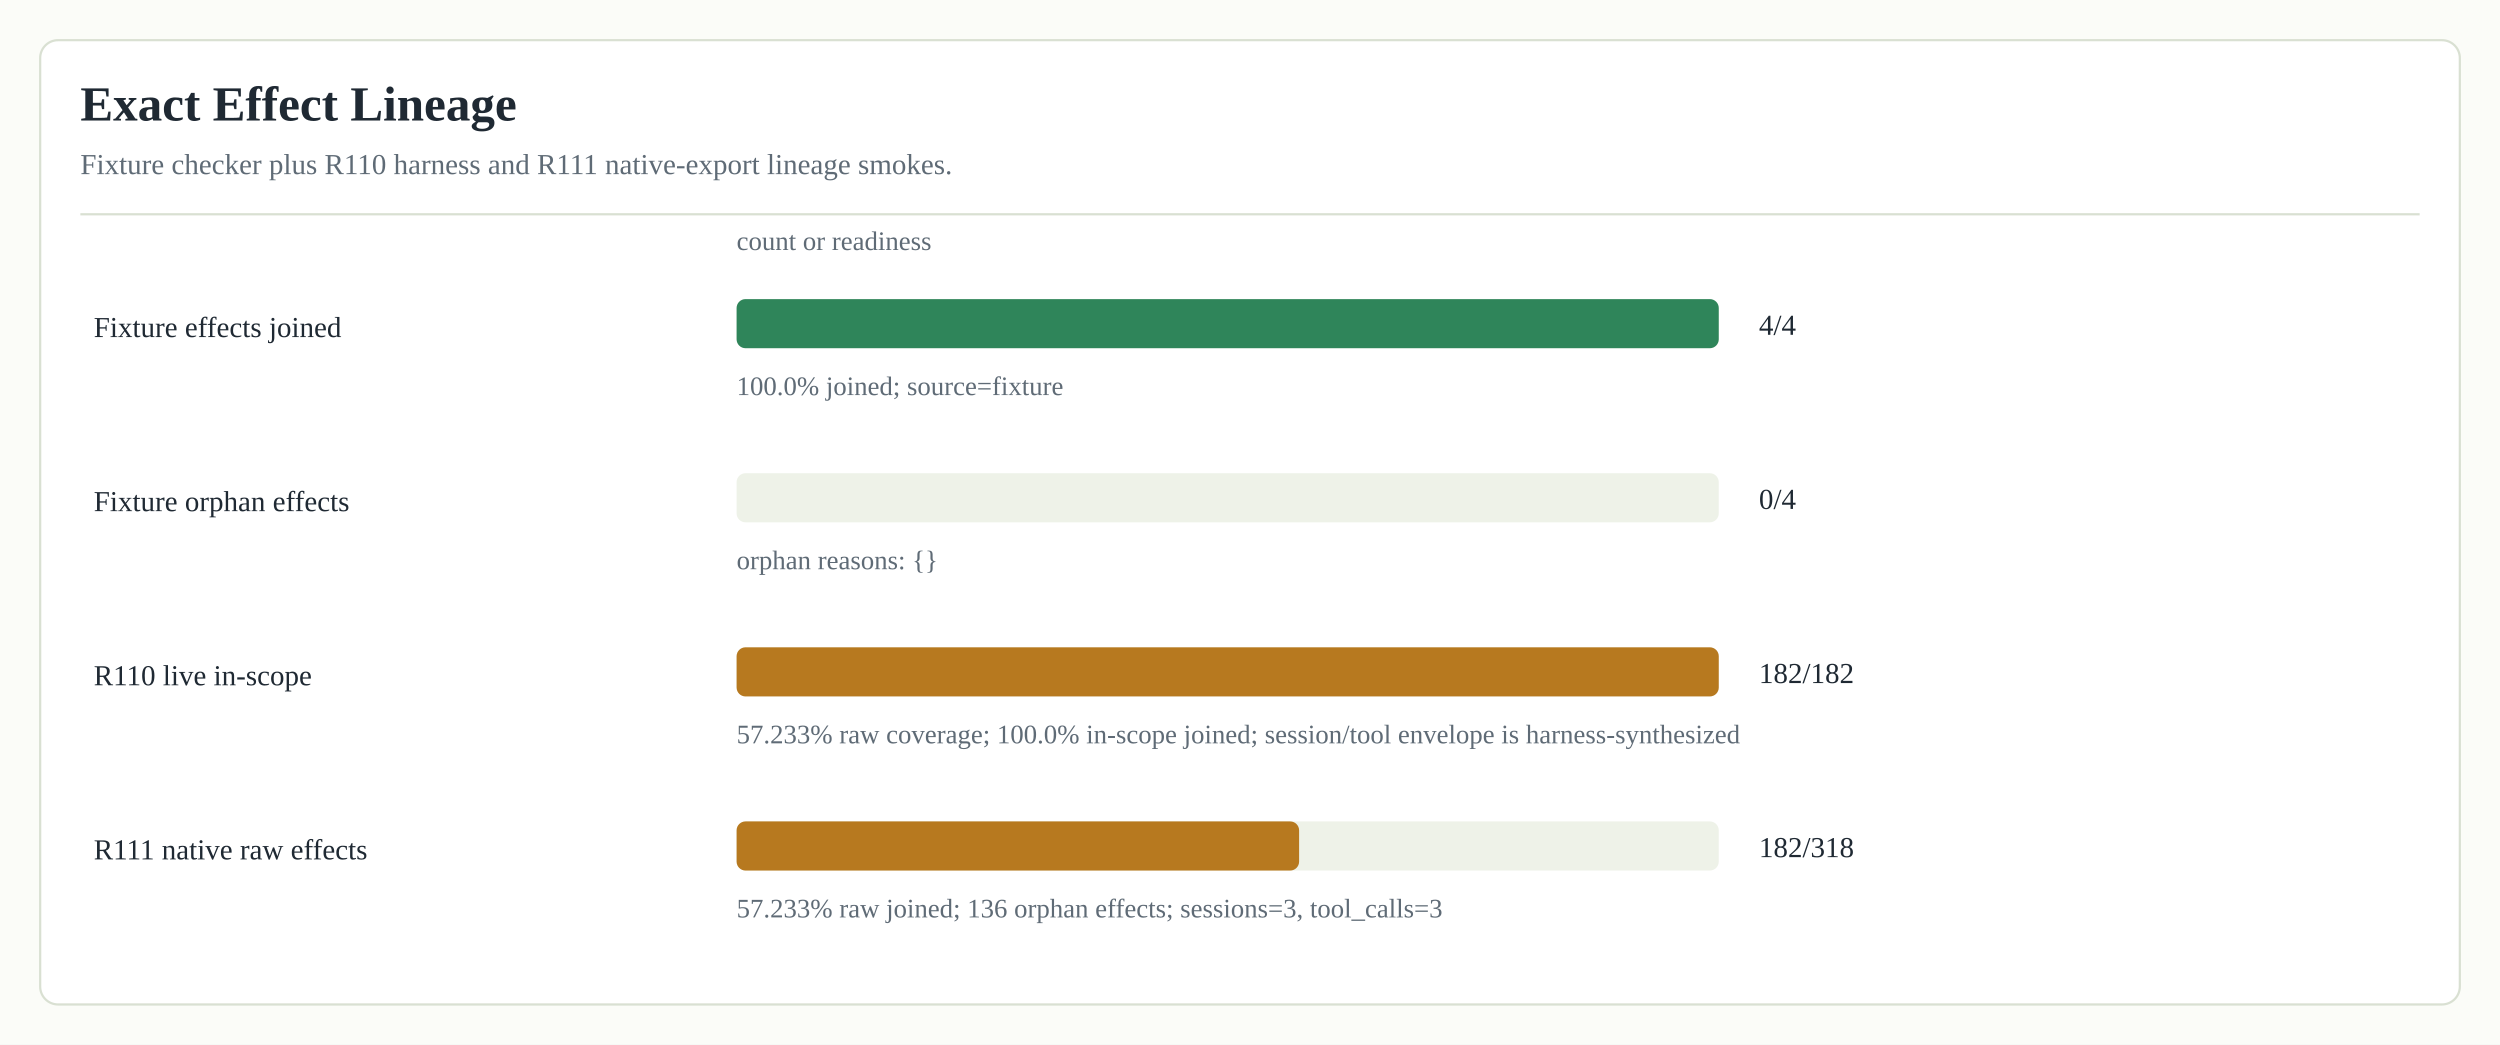
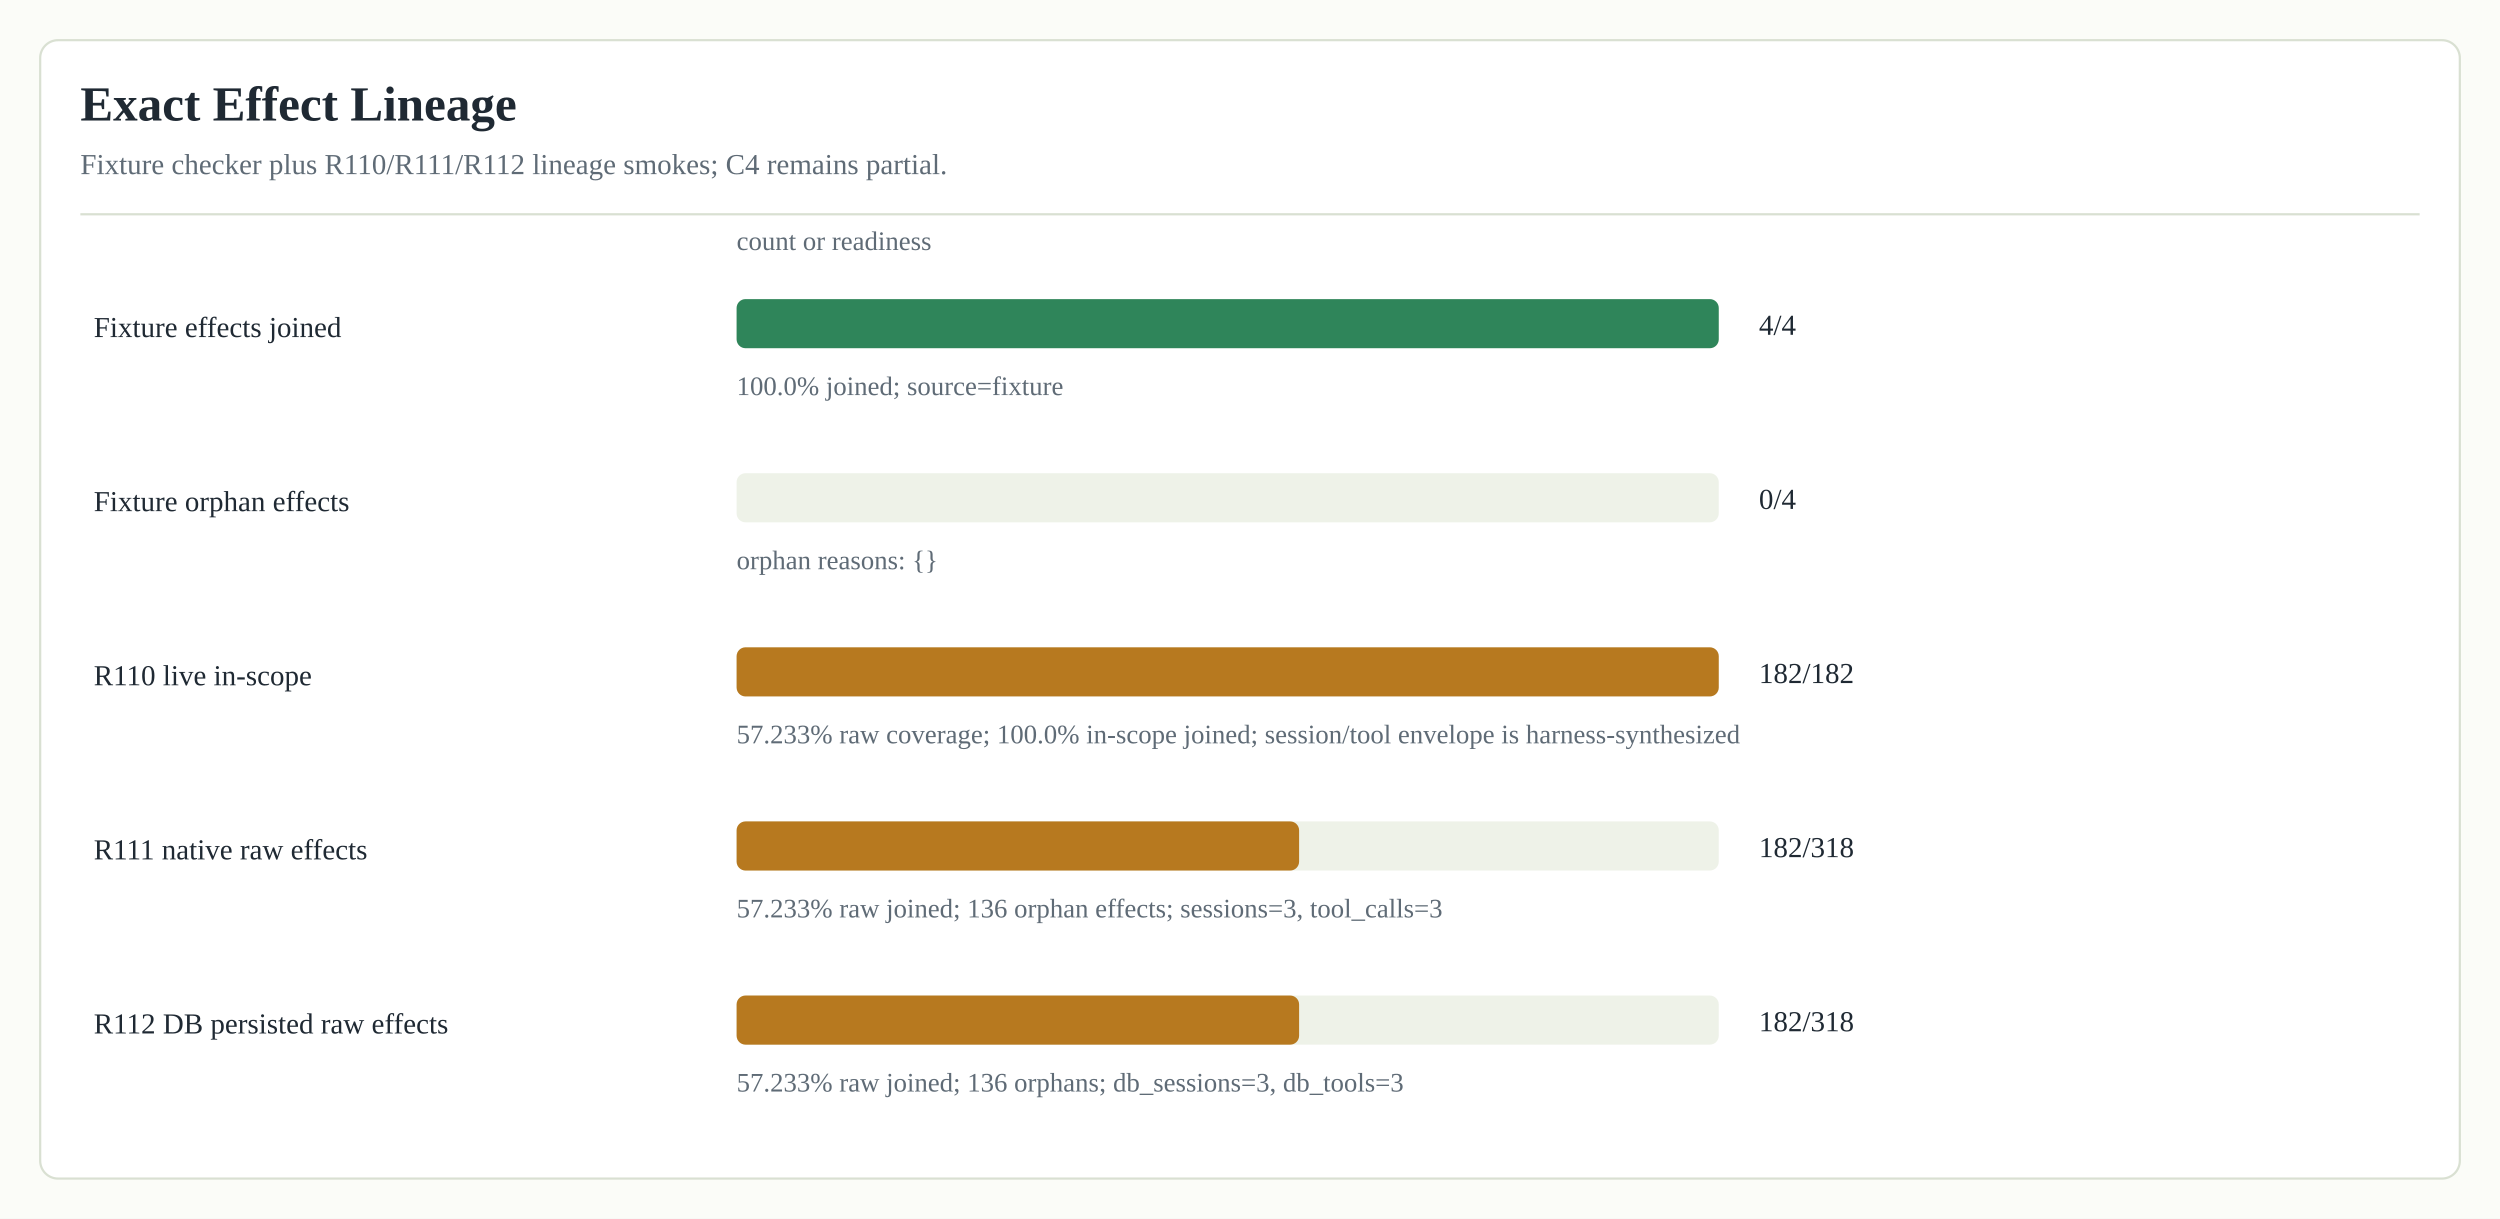
- <svg xmlns="http://www.w3.org/2000/svg" width="1120" height="468" viewBox="0 0 1120 468" role="img" aria-label="Exact Effect Lineage">
-   <rect width="1120" height="468" fill="#fbfcf8" />
-   <rect x="18" y="18" width="1084" height="432" rx="8" fill="#ffffff" stroke="#d9e0d2" />
+ <svg xmlns="http://www.w3.org/2000/svg" width="1120" height="546" viewBox="0 0 1120 546" role="img" aria-label="Exact Effect Lineage">
+   <rect width="1120" height="546" fill="#fbfcf8" />
+   <rect x="18" y="18" width="1084" height="510" rx="8" fill="#ffffff" stroke="#d9e0d2" />
  <text x="36" y="54" font-size="22" font-weight="700" fill="#1f2933">Exact Effect Lineage</text>
-   <text x="36" y="78" font-size="13" fill="#5f6b76">Fixture checker plus R110 harness and R111 native-export lineage smokes.</text>
+   <text x="36" y="78" font-size="13" fill="#5f6b76">Fixture checker plus R110/R111/R112 lineage smokes; C4 remains partial.</text>
  <line x1="36" y1="96" x2="1084" y2="96" stroke="#d9e0d2" />
  <text x="330" y="112" font-size="12" fill="#5f6b76">count or readiness</text>
  <text x="42" y="151" font-size="13" fill="#1f2933">
    <tspan x="42" dy="0">Fixture effects joined</tspan>
  </text>
  <rect x="330" y="134" width="440" height="22" rx="4" fill="#eef2e8" />
  <rect x="330" y="134" width="440" height="22" rx="4" fill="#2f855a" />
  <text x="788" y="150" font-size="13" fill="#1f2933">4/4</text>
  <text x="330" y="177" font-size="12" fill="#5f6b76">100.0% joined; source=fixture</text>
  <text x="42" y="229" font-size="13" fill="#1f2933">
    <tspan x="42" dy="0">Fixture orphan effects</tspan>
  </text>
  <rect x="330" y="212" width="440" height="22" rx="4" fill="#eef2e8" />
  <rect x="330" y="212" width="0" height="22" rx="4" fill="#2f855a" />
  <text x="788" y="228" font-size="13" fill="#1f2933">0/4</text>
  <text x="330" y="255" font-size="12" fill="#5f6b76">orphan reasons: {}</text>
  <text x="42" y="307" font-size="13" fill="#1f2933">
    <tspan x="42" dy="0">R110 live in-scope</tspan>
  </text>
  <rect x="330" y="290" width="440" height="22" rx="4" fill="#eef2e8" />
  <rect x="330" y="290" width="440" height="22" rx="4" fill="#b7791f" />
  <text x="788" y="306" font-size="13" fill="#1f2933">182/182</text>
  <text x="330" y="333" font-size="12" fill="#5f6b76">57.233% raw coverage; 100.0% in-scope joined; session/tool envelope is harness-synthesized</text>
  <text x="42" y="385" font-size="13" fill="#1f2933">
    <tspan x="42" dy="0">R111 native raw effects</tspan>
  </text>
  <rect x="330" y="368" width="440" height="22" rx="4" fill="#eef2e8" />
  <rect x="330" y="368" width="252" height="22" rx="4" fill="#b7791f" />
  <text x="788" y="384" font-size="13" fill="#1f2933">182/318</text>
  <text x="330" y="411" font-size="12" fill="#5f6b76">57.233% raw joined; 136 orphan effects; sessions=3, tool_calls=3</text>
+   <text x="42" y="463" font-size="13" fill="#1f2933">
+     <tspan x="42" dy="0">R112 DB persisted raw effects</tspan>
+   </text>
+   <rect x="330" y="446" width="440" height="22" rx="4" fill="#eef2e8" />
+   <rect x="330" y="446" width="252" height="22" rx="4" fill="#b7791f" />
+   <text x="788" y="462" font-size="13" fill="#1f2933">182/318</text>
+   <text x="330" y="489" font-size="12" fill="#5f6b76">57.233% raw joined; 136 orphans; db_sessions=3, db_tools=3</text>
</svg>
